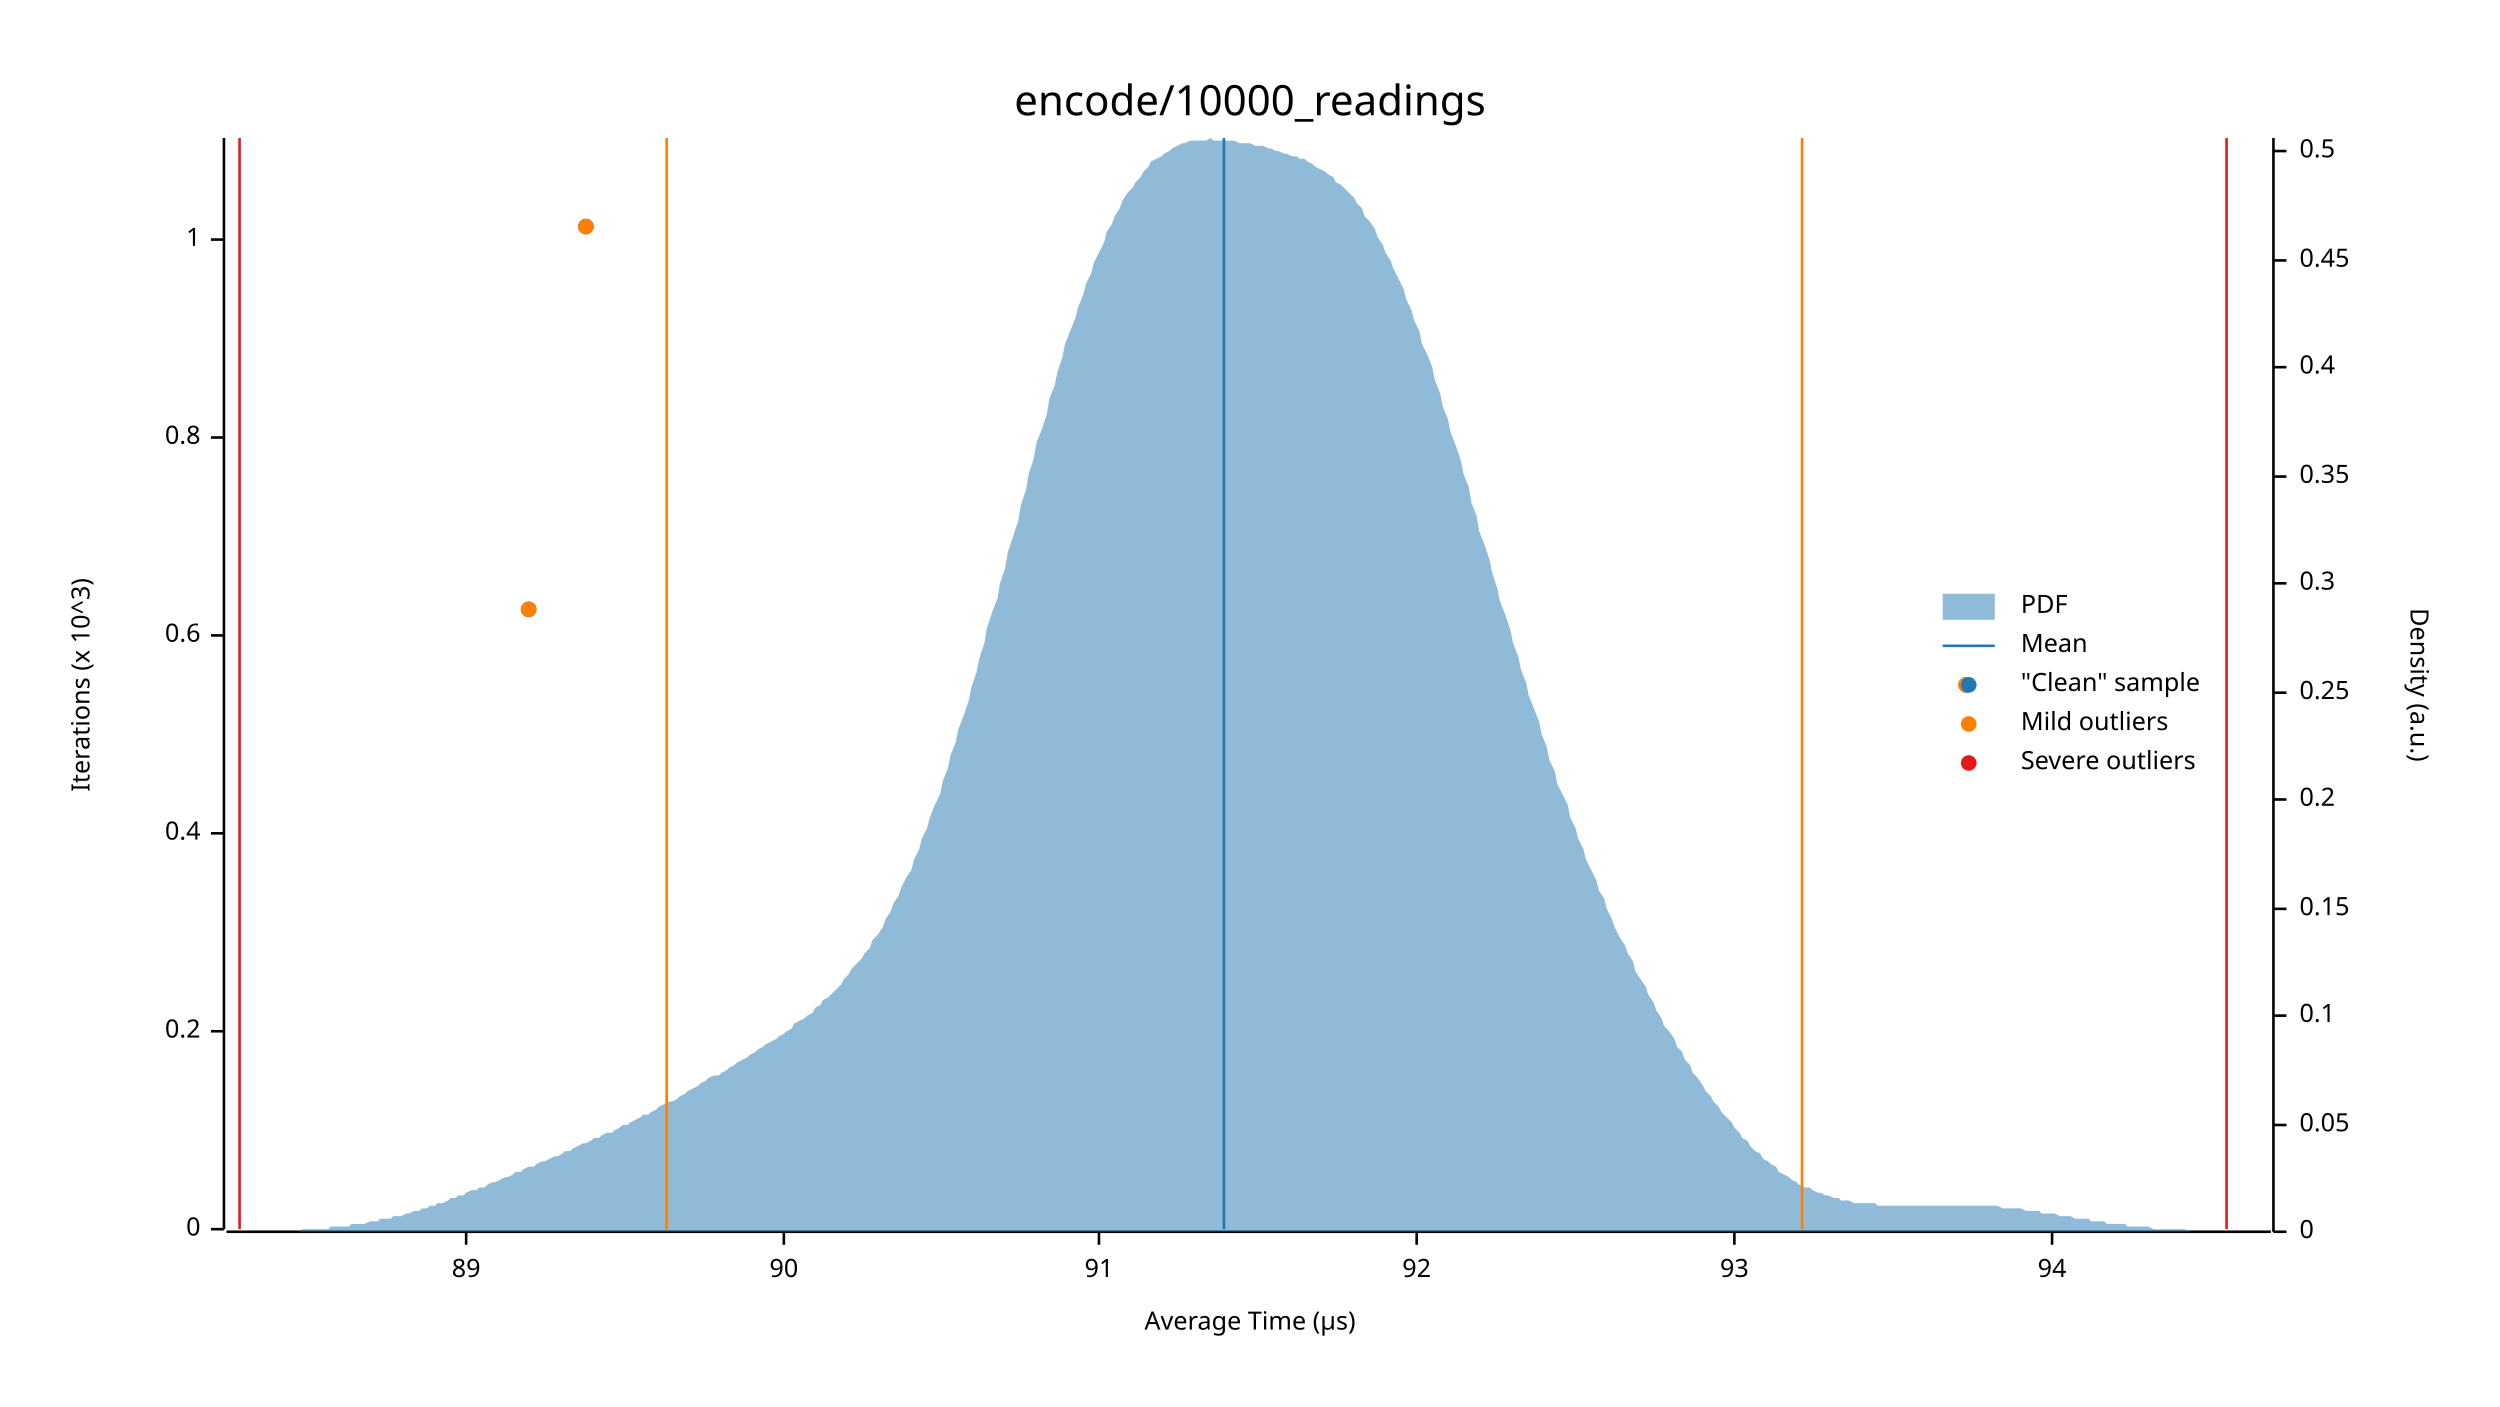
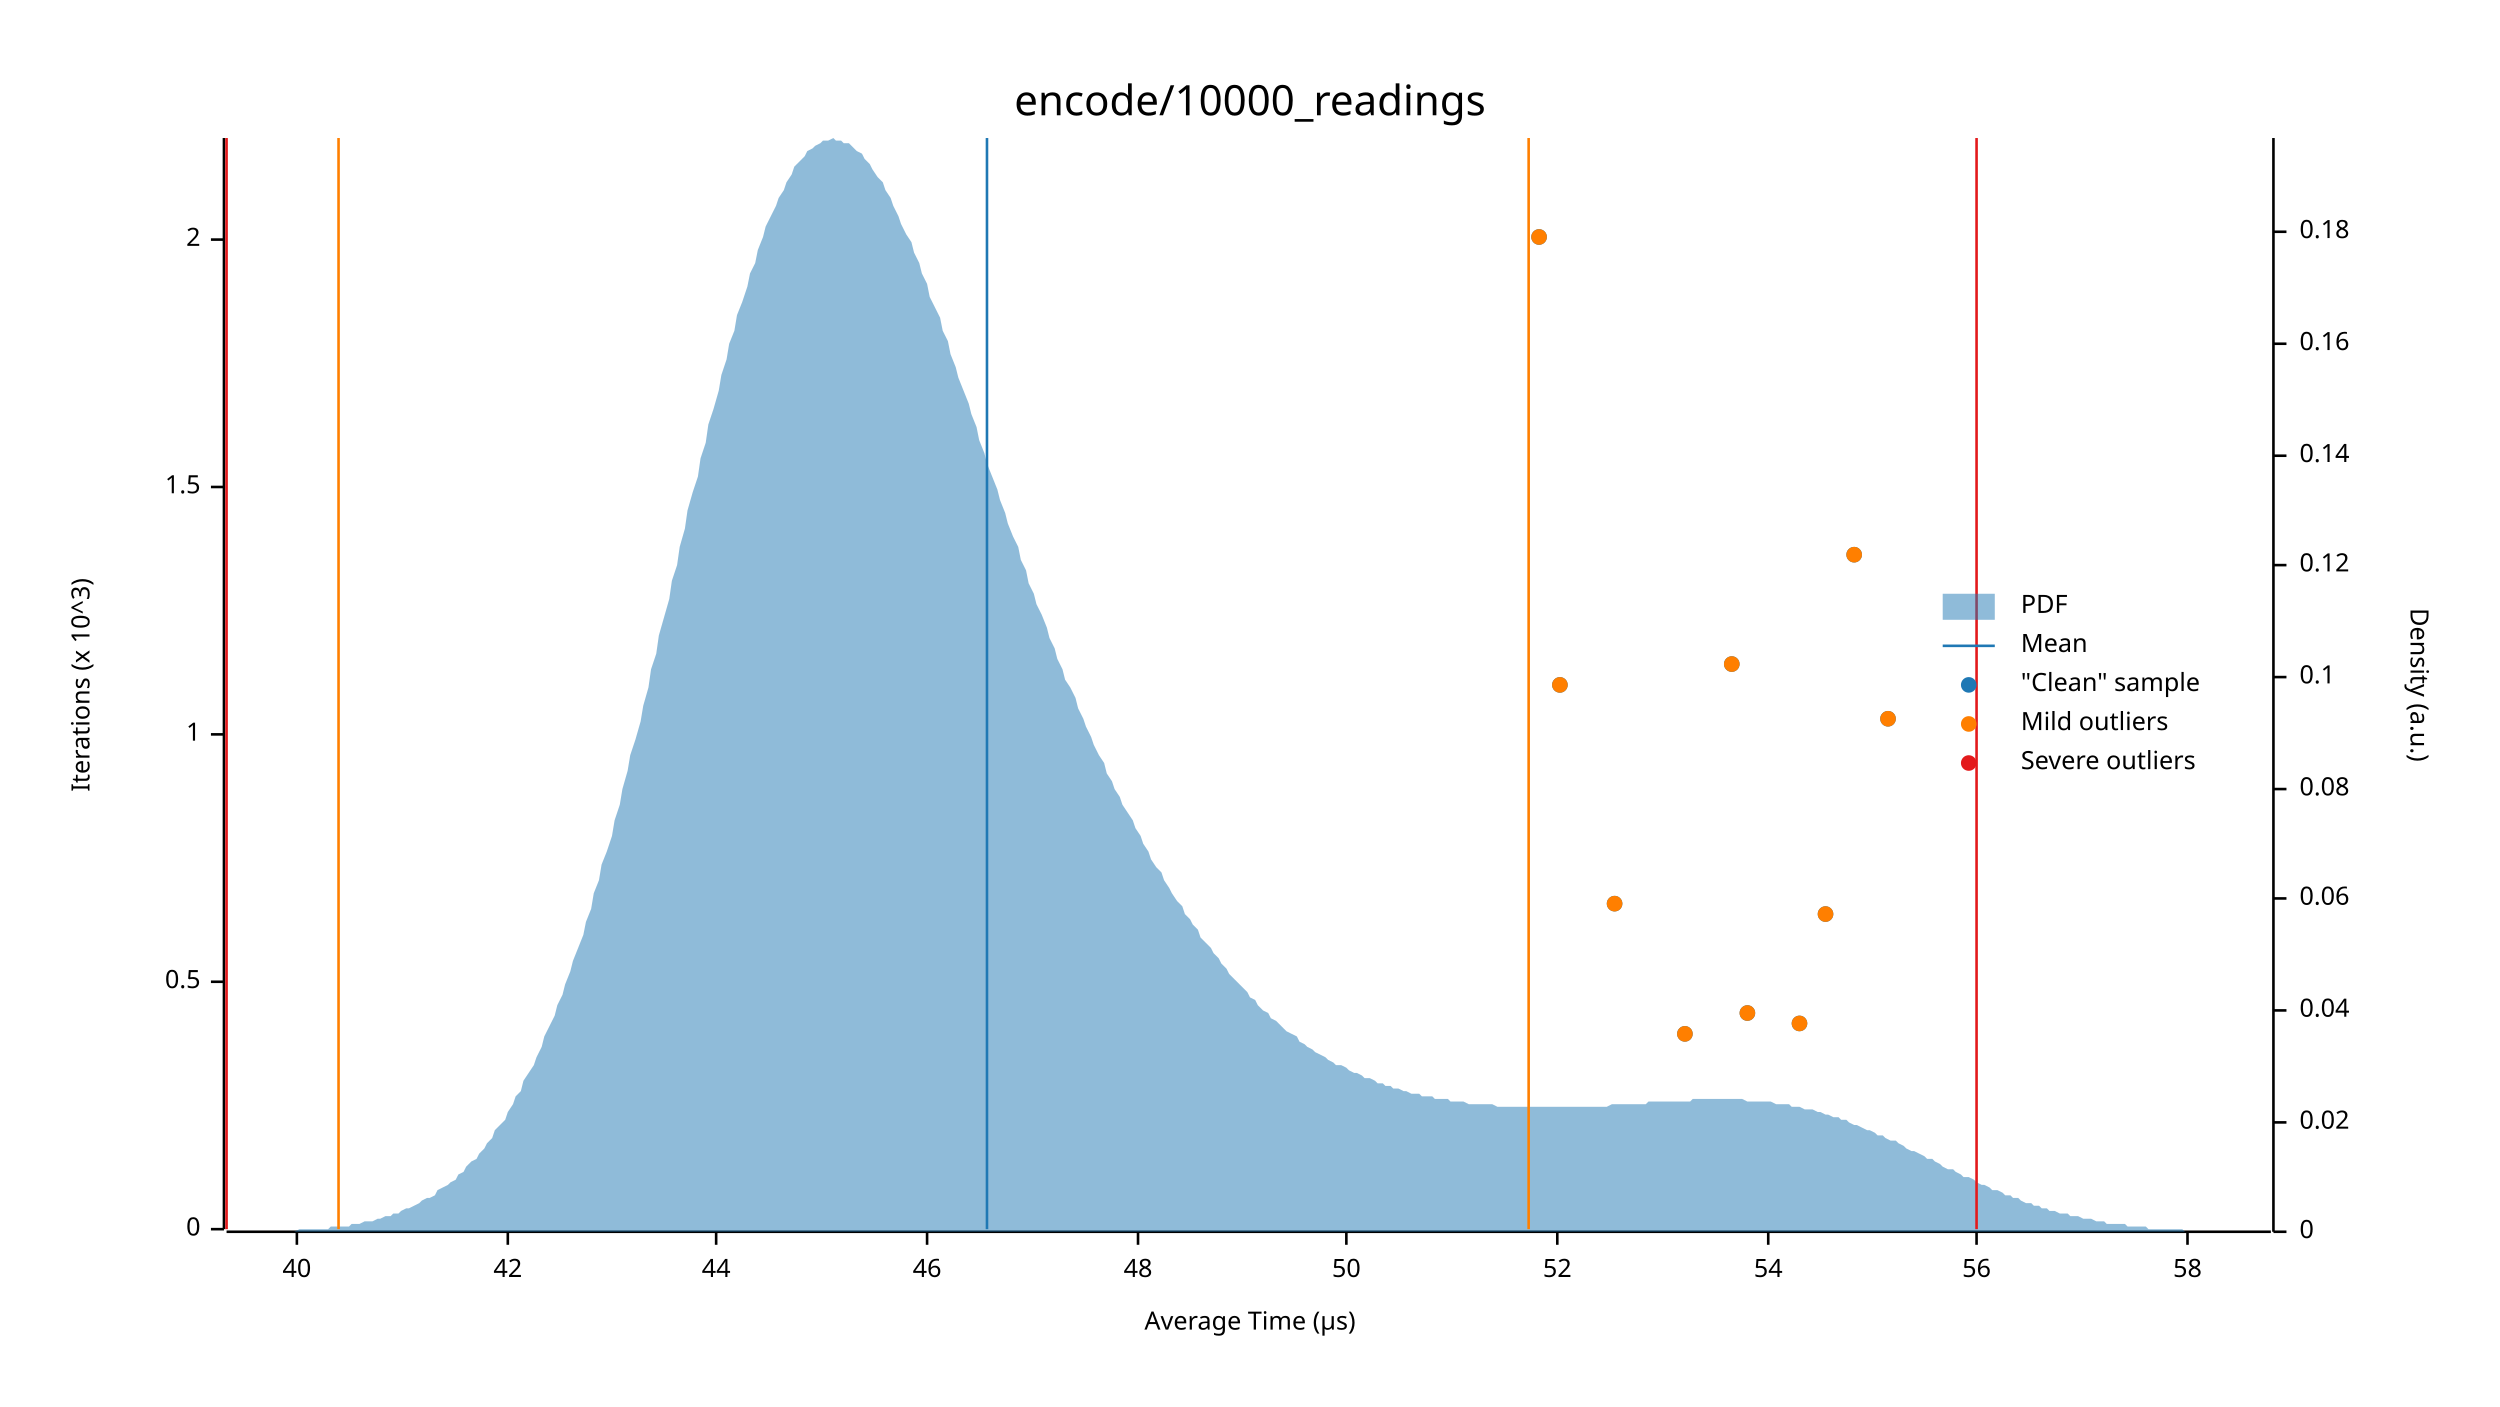
<svg xmlns="http://www.w3.org/2000/svg" width="960" height="540" viewBox="0 0 960 540">
  <text x="480" y="32" dy="0.76em" text-anchor="middle" font-family="sans-serif" font-size="16.129" opacity="1" fill="#000000">
encode/10000_readings
</text>
  <text x="27" y="263" dy="0.76em" text-anchor="middle" font-family="sans-serif" font-size="9.677" opacity="1" fill="#000000" transform="rotate(270, 27, 263)">
Iterations (x 10^3)
</text>
  <text x="480" y="513" dy="-0.5ex" text-anchor="middle" font-family="sans-serif" font-size="9.677" opacity="1" fill="#000000">
Average Time (µs)
</text>
  <polyline fill="none" opacity="1" stroke="#000000" stroke-width="1" points="86,53 86,472 " />
  <text x="77" y="472" dy="0.5ex" text-anchor="end" font-family="sans-serif" font-size="9.677" opacity="1" fill="#000000">
0
</text>
  <polyline fill="none" opacity="1" stroke="#000000" stroke-width="1" points="81,472 86,472 " />
-   <text x="77" y="396" dy="0.5ex" text-anchor="end" font-family="sans-serif" font-size="9.677" opacity="1" fill="#000000">
- 0.2
+   <text x="77" y="377" dy="0.5ex" text-anchor="end" font-family="sans-serif" font-size="9.677" opacity="1" fill="#000000">
+ 0.5
</text>
-   <polyline fill="none" opacity="1" stroke="#000000" stroke-width="1" points="81,396 86,396 " />
-   <text x="77" y="320" dy="0.5ex" text-anchor="end" font-family="sans-serif" font-size="9.677" opacity="1" fill="#000000">
- 0.4
+   <polyline fill="none" opacity="1" stroke="#000000" stroke-width="1" points="81,377 86,377 " />
+   <text x="77" y="282" dy="0.5ex" text-anchor="end" font-family="sans-serif" font-size="9.677" opacity="1" fill="#000000">
+ 1
</text>
-   <polyline fill="none" opacity="1" stroke="#000000" stroke-width="1" points="81,320 86,320 " />
-   <text x="77" y="244" dy="0.5ex" text-anchor="end" font-family="sans-serif" font-size="9.677" opacity="1" fill="#000000">
- 0.6
+   <polyline fill="none" opacity="1" stroke="#000000" stroke-width="1" points="81,282 86,282 " />
+   <text x="77" y="187" dy="0.5ex" text-anchor="end" font-family="sans-serif" font-size="9.677" opacity="1" fill="#000000">
+ 1.5
</text>
-   <polyline fill="none" opacity="1" stroke="#000000" stroke-width="1" points="81,244 86,244 " />
-   <text x="77" y="168" dy="0.5ex" text-anchor="end" font-family="sans-serif" font-size="9.677" opacity="1" fill="#000000">
- 0.8
- </text>
-   <polyline fill="none" opacity="1" stroke="#000000" stroke-width="1" points="81,168 86,168 " />
+   <polyline fill="none" opacity="1" stroke="#000000" stroke-width="1" points="81,187 86,187 " />
  <text x="77" y="92" dy="0.5ex" text-anchor="end" font-family="sans-serif" font-size="9.677" opacity="1" fill="#000000">
- 1
+ 2
</text>
  <polyline fill="none" opacity="1" stroke="#000000" stroke-width="1" points="81,92 86,92 " />
  <polyline fill="none" opacity="1" stroke="#000000" stroke-width="1" points="87,473 872,473 " />
-   <text x="179" y="483" dy="0.76em" text-anchor="middle" font-family="sans-serif" font-size="9.677" opacity="1" fill="#000000">
- 89
+   <text x="114" y="483" dy="0.76em" text-anchor="middle" font-family="sans-serif" font-size="9.677" opacity="1" fill="#000000">
+ 40
</text>
-   <polyline fill="none" opacity="1" stroke="#000000" stroke-width="1" points="179,473 179,478 " />
-   <text x="301" y="483" dy="0.76em" text-anchor="middle" font-family="sans-serif" font-size="9.677" opacity="1" fill="#000000">
- 90
+   <polyline fill="none" opacity="1" stroke="#000000" stroke-width="1" points="114,473 114,478 " />
+   <text x="195" y="483" dy="0.76em" text-anchor="middle" font-family="sans-serif" font-size="9.677" opacity="1" fill="#000000">
+ 42
</text>
-   <polyline fill="none" opacity="1" stroke="#000000" stroke-width="1" points="301,473 301,478 " />
-   <text x="422" y="483" dy="0.76em" text-anchor="middle" font-family="sans-serif" font-size="9.677" opacity="1" fill="#000000">
- 91
+   <polyline fill="none" opacity="1" stroke="#000000" stroke-width="1" points="195,473 195,478 " />
+   <text x="275" y="483" dy="0.76em" text-anchor="middle" font-family="sans-serif" font-size="9.677" opacity="1" fill="#000000">
+ 44
</text>
-   <polyline fill="none" opacity="1" stroke="#000000" stroke-width="1" points="422,473 422,478 " />
-   <text x="544" y="483" dy="0.76em" text-anchor="middle" font-family="sans-serif" font-size="9.677" opacity="1" fill="#000000">
- 92
+   <polyline fill="none" opacity="1" stroke="#000000" stroke-width="1" points="275,473 275,478 " />
+   <text x="356" y="483" dy="0.76em" text-anchor="middle" font-family="sans-serif" font-size="9.677" opacity="1" fill="#000000">
+ 46
</text>
-   <polyline fill="none" opacity="1" stroke="#000000" stroke-width="1" points="544,473 544,478 " />
-   <text x="666" y="483" dy="0.76em" text-anchor="middle" font-family="sans-serif" font-size="9.677" opacity="1" fill="#000000">
- 93
+   <polyline fill="none" opacity="1" stroke="#000000" stroke-width="1" points="356,473 356,478 " />
+   <text x="437" y="483" dy="0.76em" text-anchor="middle" font-family="sans-serif" font-size="9.677" opacity="1" fill="#000000">
+ 48
</text>
-   <polyline fill="none" opacity="1" stroke="#000000" stroke-width="1" points="666,473 666,478 " />
-   <text x="788" y="483" dy="0.76em" text-anchor="middle" font-family="sans-serif" font-size="9.677" opacity="1" fill="#000000">
- 94
+   <polyline fill="none" opacity="1" stroke="#000000" stroke-width="1" points="437,473 437,478 " />
+   <text x="517" y="483" dy="0.76em" text-anchor="middle" font-family="sans-serif" font-size="9.677" opacity="1" fill="#000000">
+ 50
</text>
-   <polyline fill="none" opacity="1" stroke="#000000" stroke-width="1" points="788,473 788,478 " />
+   <polyline fill="none" opacity="1" stroke="#000000" stroke-width="1" points="517,473 517,478 " />
+   <text x="598" y="483" dy="0.76em" text-anchor="middle" font-family="sans-serif" font-size="9.677" opacity="1" fill="#000000">
+ 52
+ </text>
+   <polyline fill="none" opacity="1" stroke="#000000" stroke-width="1" points="598,473 598,478 " />
+   <text x="679" y="483" dy="0.76em" text-anchor="middle" font-family="sans-serif" font-size="9.677" opacity="1" fill="#000000">
+ 54
+ </text>
+   <polyline fill="none" opacity="1" stroke="#000000" stroke-width="1" points="679,473 679,478 " />
+   <text x="759" y="483" dy="0.76em" text-anchor="middle" font-family="sans-serif" font-size="9.677" opacity="1" fill="#000000">
+ 56
+ </text>
+   <polyline fill="none" opacity="1" stroke="#000000" stroke-width="1" points="759,473 759,478 " />
+   <text x="840" y="483" dy="0.76em" text-anchor="middle" font-family="sans-serif" font-size="9.677" opacity="1" fill="#000000">
+ 58
+ </text>
+   <polyline fill="none" opacity="1" stroke="#000000" stroke-width="1" points="840,473 840,478 " />
  <text x="933" y="263" dy="0.76em" text-anchor="middle" font-family="sans-serif" font-size="9.677" opacity="1" fill="#000000" transform="rotate(90, 933, 263)">
Density (a.u.)
</text>
  <polyline fill="none" opacity="1" stroke="#000000" stroke-width="1" points="873,53 873,473 " />
  <text x="883" y="473" dy="0.5ex" text-anchor="start" font-family="sans-serif" font-size="9.677" opacity="1" fill="#000000">
0
</text>
  <polyline fill="none" opacity="1" stroke="#000000" stroke-width="1" points="873,473 878,473 " />
-   <text x="883" y="432" dy="0.5ex" text-anchor="start" font-family="sans-serif" font-size="9.677" opacity="1" fill="#000000">
- 0.05
+   <text x="883" y="431" dy="0.5ex" text-anchor="start" font-family="sans-serif" font-size="9.677" opacity="1" fill="#000000">
+ 0.02
</text>
-   <polyline fill="none" opacity="1" stroke="#000000" stroke-width="1" points="873,432 878,432 " />
-   <text x="883" y="390" dy="0.5ex" text-anchor="start" font-family="sans-serif" font-size="9.677" opacity="1" fill="#000000">
+   <polyline fill="none" opacity="1" stroke="#000000" stroke-width="1" points="873,431 878,431 " />
+   <text x="883" y="388" dy="0.5ex" text-anchor="start" font-family="sans-serif" font-size="9.677" opacity="1" fill="#000000">
+ 0.04
+ </text>
+   <polyline fill="none" opacity="1" stroke="#000000" stroke-width="1" points="873,388 878,388 " />
+   <text x="883" y="345" dy="0.5ex" text-anchor="start" font-family="sans-serif" font-size="9.677" opacity="1" fill="#000000">
+ 0.06
+ </text>
+   <polyline fill="none" opacity="1" stroke="#000000" stroke-width="1" points="873,345 878,345 " />
+   <text x="883" y="303" dy="0.5ex" text-anchor="start" font-family="sans-serif" font-size="9.677" opacity="1" fill="#000000">
+ 0.08
+ </text>
+   <polyline fill="none" opacity="1" stroke="#000000" stroke-width="1" points="873,303 878,303 " />
+   <text x="883" y="260" dy="0.5ex" text-anchor="start" font-family="sans-serif" font-size="9.677" opacity="1" fill="#000000">
0.1
</text>
-   <polyline fill="none" opacity="1" stroke="#000000" stroke-width="1" points="873,390 878,390 " />
-   <text x="883" y="349" dy="0.5ex" text-anchor="start" font-family="sans-serif" font-size="9.677" opacity="1" fill="#000000">
- 0.15
+   <polyline fill="none" opacity="1" stroke="#000000" stroke-width="1" points="873,260 878,260 " />
+   <text x="883" y="217" dy="0.5ex" text-anchor="start" font-family="sans-serif" font-size="9.677" opacity="1" fill="#000000">
+ 0.12
</text>
-   <polyline fill="none" opacity="1" stroke="#000000" stroke-width="1" points="873,349 878,349 " />
-   <text x="883" y="307" dy="0.5ex" text-anchor="start" font-family="sans-serif" font-size="9.677" opacity="1" fill="#000000">
- 0.2
+   <polyline fill="none" opacity="1" stroke="#000000" stroke-width="1" points="873,217 878,217 " />
+   <text x="883" y="175" dy="0.5ex" text-anchor="start" font-family="sans-serif" font-size="9.677" opacity="1" fill="#000000">
+ 0.14
</text>
-   <polyline fill="none" opacity="1" stroke="#000000" stroke-width="1" points="873,307 878,307 " />
-   <text x="883" y="266" dy="0.5ex" text-anchor="start" font-family="sans-serif" font-size="9.677" opacity="1" fill="#000000">
- 0.25
+   <polyline fill="none" opacity="1" stroke="#000000" stroke-width="1" points="873,175 878,175 " />
+   <text x="883" y="132" dy="0.5ex" text-anchor="start" font-family="sans-serif" font-size="9.677" opacity="1" fill="#000000">
+ 0.16
</text>
-   <polyline fill="none" opacity="1" stroke="#000000" stroke-width="1" points="873,266 878,266 " />
-   <text x="883" y="224" dy="0.5ex" text-anchor="start" font-family="sans-serif" font-size="9.677" opacity="1" fill="#000000">
- 0.3
+   <polyline fill="none" opacity="1" stroke="#000000" stroke-width="1" points="873,132 878,132 " />
+   <text x="883" y="89" dy="0.5ex" text-anchor="start" font-family="sans-serif" font-size="9.677" opacity="1" fill="#000000">
+ 0.18
</text>
-   <polyline fill="none" opacity="1" stroke="#000000" stroke-width="1" points="873,224 878,224 " />
-   <text x="883" y="183" dy="0.5ex" text-anchor="start" font-family="sans-serif" font-size="9.677" opacity="1" fill="#000000">
- 0.35
- </text>
-   <polyline fill="none" opacity="1" stroke="#000000" stroke-width="1" points="873,183 878,183 " />
-   <text x="883" y="141" dy="0.5ex" text-anchor="start" font-family="sans-serif" font-size="9.677" opacity="1" fill="#000000">
- 0.4
- </text>
-   <polyline fill="none" opacity="1" stroke="#000000" stroke-width="1" points="873,141 878,141 " />
-   <text x="883" y="100" dy="0.5ex" text-anchor="start" font-family="sans-serif" font-size="9.677" opacity="1" fill="#000000">
- 0.45
- </text>
-   <polyline fill="none" opacity="1" stroke="#000000" stroke-width="1" points="873,100 878,100 " />
-   <text x="883" y="58" dy="0.5ex" text-anchor="start" font-family="sans-serif" font-size="9.677" opacity="1" fill="#000000">
- 0.5
- </text>
-   <polyline fill="none" opacity="1" stroke="#000000" stroke-width="1" points="873,58 878,58 " />
-   <polygon opacity="0.5" fill="#1F78B4" points="87,473 88,473 90,473 91,473 93,473 94,473 96,473 98,473 99,473 101,473 102,473 104,473 105,473 107,473 109,473 110,473 112,473 113,473 115,473 116,472 118,472 120,472 121,472 123,472 124,472 126,472 127,471 129,471 131,471 132,471 134,471 135,470 137,470 138,470 140,470 142,469 143,469 145,469 146,468 148,468 150,468 151,467 153,467 154,467 156,466 157,466 159,465 161,465 162,464 164,464 165,463 167,463 168,462 170,462 172,461 173,460 175,460 176,459 178,459 179,458 181,457 183,457 184,456 186,456 187,455 189,454 190,454 192,453 194,452 195,452 197,451 198,450 200,450 201,449 203,448 205,448 206,447 208,446 209,446 211,445 213,444 214,444 216,443 217,442 219,442 220,441 222,440 224,439 225,439 227,438 228,437 230,437 231,436 233,435 235,435 236,434 238,433 239,432 241,432 242,431 244,430 246,429 247,428 249,428 250,427 252,426 253,425 255,424 257,423 258,423 260,422 261,421 263,420 264,419 266,418 268,417 269,416 271,415 272,414 274,413 276,413 277,412 279,411 280,410 282,409 283,408 285,407 287,406 288,405 290,404 291,403 293,402 294,401 296,400 298,399 299,398 301,397 302,396 304,395 305,393 307,392 309,391 310,390 312,389 313,387 315,386 316,384 318,383 320,381 321,380 323,378 324,376 326,374 327,372 329,370 331,368 332,366 334,364 335,361 337,359 339,356 340,353 342,350 343,347 345,344 346,341 348,337 350,334 351,330 353,326 354,322 356,318 357,314 359,309 361,305 362,300 364,295 365,290 367,285 368,280 370,275 372,269 373,264 375,258 376,253 378,247 379,241 381,235 383,230 384,224 386,218 387,212 389,206 391,200 392,194 394,188 395,182 397,176 398,170 400,165 402,159 403,153 405,148 406,143 408,137 409,132 411,127 413,122 414,118 416,113 417,109 419,105 420,101 422,97 424,93 425,89 427,86 428,83 430,80 431,77 433,74 435,72 436,70 438,68 439,66 441,64 442,62 444,61 446,60 447,59 449,58 450,57 452,56 454,55 455,55 457,54 458,54 460,54 461,54 463,54 465,53 466,54 468,54 469,54 471,54 472,54 474,54 476,55 477,55 479,55 480,55 482,56 483,56 485,56 487,57 488,57 490,58 491,58 493,59 494,59 496,60 498,60 499,61 501,61 502,62 504,63 505,64 507,65 509,66 510,67 512,68 513,70 515,71 517,73 518,74 520,76 521,78 523,80 524,83 526,85 528,88 529,91 531,94 532,97 534,100 535,103 537,107 539,111 540,115 542,119 543,123 545,127 546,132 548,136 550,141 551,146 553,151 554,156 556,161 557,166 559,171 561,177 562,182 564,187 565,193 567,198 568,204 570,209 572,215 573,220 575,226 576,231 578,236 580,242 581,247 583,252 584,257 586,262 587,267 589,272 591,277 592,282 594,287 595,292 597,296 598,301 600,305 602,309 603,314 605,318 606,322 608,326 609,330 611,334 613,338 614,342 616,345 617,349 619,353 620,356 622,360 624,363 625,366 627,369 628,373 630,376 632,379 633,382 635,385 636,388 638,391 639,394 641,396 643,399 644,402 646,404 647,407 649,409 650,412 652,414 654,417 655,419 657,421 658,423 660,425 661,427 663,429 665,431 666,433 668,435 669,437 671,438 672,440 674,442 676,443 677,445 679,446 680,447 682,448 683,450 685,451 687,452 688,453 690,454 691,455 693,456 695,456 696,457 698,458 699,458 701,459 702,459 704,460 706,460 707,461 709,461 710,461 712,462 713,462 715,462 717,462 718,462 720,462 721,463 723,463 724,463 726,463 728,463 729,463 731,463 732,463 734,463 735,463 737,463 739,463 740,463 742,463 743,463 745,463 746,463 748,463 750,463 751,463 753,463 754,463 756,463 758,463 759,463 761,463 762,463 764,463 765,463 767,463 769,464 770,464 772,464 773,464 775,464 776,464 778,465 780,465 781,465 783,465 784,466 786,466 787,466 789,466 791,467 792,467 794,467 795,467 797,468 798,468 800,468 802,468 803,469 805,469 806,469 808,469 809,470 811,470 813,470 814,470 816,470 817,471 819,471 821,471 822,471 824,471 825,471 827,472 828,472 830,472 832,472 833,472 835,472 836,472 838,472 839,472 841,473 843,473 844,473 846,473 847,473 849,473 850,473 852,473 854,473 855,473 857,473 858,473 860,473 861,473 863,473 865,473 866,473 868,473 869,473 871,473 873,473 873,473 87,473 " />
-   <polyline fill="none" opacity="1" stroke="#1F78B4" stroke-width="1" points="470,472 470,53 " />
-   <polyline fill="none" opacity="1" stroke="#FF7F00" stroke-width="1" points="256,472 256,53 " />
-   <polyline fill="none" opacity="1" stroke="#FF7F00" stroke-width="1" points="692,472 692,53 " />
-   <polyline fill="none" opacity="1" stroke="#E31A1C" stroke-width="1" points="92,472 92,53 " />
-   <polyline fill="none" opacity="1" stroke="#E31A1C" stroke-width="1" points="855,472 855,53 " />
-   <circle cx="755" cy="263" r="3" opacity="1" fill="#1F78B4" stroke="none" stroke-width="1" />
-   <circle cx="203" cy="234" r="3" opacity="1" fill="#1F78B4" stroke="none" stroke-width="1" />
-   <circle cx="225" cy="87" r="3" opacity="1" fill="#1F78B4" stroke="none" stroke-width="1" />
-   <circle cx="755" cy="263" r="3" opacity="1" fill="#FF7F00" stroke="none" stroke-width="1" />
-   <circle cx="203" cy="234" r="3" opacity="1" fill="#FF7F00" stroke="none" stroke-width="1" />
-   <circle cx="225" cy="87" r="3" opacity="1" fill="#FF7F00" stroke="none" stroke-width="1" />
+   <polyline fill="none" opacity="1" stroke="#000000" stroke-width="1" points="873,89 878,89 " />
+   <polygon opacity="0.5" fill="#1F78B4" points="87,473 88,473 90,473 91,473 93,473 94,473 96,473 98,473 99,473 101,473 102,473 104,473 105,473 107,473 109,473 110,473 112,473 113,473 115,472 116,472 118,472 120,472 121,472 123,472 124,472 126,472 127,471 129,471 131,471 132,471 134,471 135,470 137,470 138,470 140,469 142,469 143,469 145,468 146,468 148,467 150,467 151,466 153,466 154,465 156,464 157,464 159,463 161,462 162,461 164,460 165,460 167,459 168,457 170,456 172,455 173,454 175,453 176,451 178,450 179,448 181,446 183,445 184,443 186,441 187,439 189,437 190,434 192,432 194,430 195,427 197,424 198,421 200,419 201,415 203,412 205,409 206,406 208,402 209,398 211,394 213,390 214,386 216,382 217,378 219,373 220,369 222,364 224,359 225,354 227,349 228,343 230,338 231,332 233,327 235,321 236,315 238,309 239,303 241,296 242,290 244,284 246,277 247,271 249,264 250,257 252,251 253,244 255,237 257,230 258,223 260,217 261,210 263,203 264,196 266,189 268,183 269,176 271,170 272,163 274,157 276,150 277,144 279,138 280,132 282,127 283,121 285,116 287,110 288,105 290,101 291,96 293,91 294,87 296,83 298,79 299,76 301,73 302,70 304,67 305,64 307,62 309,60 310,58 312,57 313,56 315,55 316,54 318,54 320,53 321,54 323,54 324,55 326,55 327,56 329,58 331,59 332,61 334,63 335,65 337,68 339,70 340,73 342,76 343,79 345,83 346,86 348,90 350,93 351,97 353,101 354,105 356,109 357,114 359,118 361,122 362,127 364,131 365,136 367,141 368,145 370,150 372,155 373,159 375,164 376,169 378,174 379,178 381,183 383,188 384,192 386,197 387,201 389,206 391,210 392,215 394,219 395,224 397,228 398,232 400,236 402,241 403,245 405,249 406,253 408,257 409,261 411,264 413,268 414,272 416,276 417,279 419,283 420,286 422,290 424,293 425,297 427,300 428,303 430,306 431,309 433,312 435,315 436,318 438,321 439,324 441,327 442,330 444,333 446,335 447,338 449,341 450,343 452,346 454,348 455,351 457,353 458,355 460,357 461,360 463,362 465,364 466,366 468,368 469,370 471,372 472,374 474,376 476,378 477,379 479,381 480,383 482,384 483,386 485,388 487,389 488,391 490,392 491,393 493,395 494,396 496,397 498,398 499,400 501,401 502,402 504,403 505,404 507,405 509,406 510,407 512,408 513,409 515,409 517,410 518,411 520,412 521,412 523,413 524,414 526,414 528,415 529,416 531,416 532,417 534,417 535,418 537,418 539,419 540,419 542,420 543,420 545,420 546,421 548,421 550,421 551,422 553,422 554,422 556,422 557,423 559,423 561,423 562,423 564,424 565,424 567,424 568,424 570,424 572,424 573,424 575,425 576,425 578,425 580,425 581,425 583,425 584,425 586,425 587,425 589,425 591,425 592,425 594,425 595,425 597,425 598,425 600,425 602,425 603,425 605,425 606,425 608,425 609,425 611,425 613,425 614,425 616,425 617,425 619,424 620,424 622,424 624,424 625,424 627,424 628,424 630,424 632,424 633,423 635,423 636,423 638,423 639,423 641,423 643,423 644,423 646,423 647,423 649,423 650,422 652,422 654,422 655,422 657,422 658,422 660,422 661,422 663,422 665,422 666,422 668,422 669,422 671,423 672,423 674,423 676,423 677,423 679,423 680,423 682,424 683,424 685,424 687,424 688,425 690,425 691,425 693,426 695,426 696,426 698,427 699,427 701,428 702,428 704,429 706,429 707,430 709,430 710,431 712,432 713,432 715,433 717,434 718,434 720,435 721,436 723,436 724,437 726,438 728,438 729,439 731,440 732,441 734,442 735,442 737,443 739,444 740,445 742,445 743,446 745,447 746,448 748,449 750,449 751,450 753,451 754,452 756,452 758,453 759,454 761,455 762,455 764,456 765,457 767,457 769,458 770,459 772,459 773,460 775,460 776,461 778,462 780,462 781,463 783,463 784,464 786,464 787,465 789,465 791,466 792,466 794,466 795,467 797,467 798,467 800,468 802,468 803,468 805,469 806,469 808,469 809,470 811,470 813,470 814,470 816,470 817,471 819,471 821,471 822,471 824,471 825,472 827,472 828,472 830,472 832,472 833,472 835,472 836,472 838,472 839,473 841,473 843,473 844,473 846,473 847,473 849,473 850,473 852,473 854,473 855,473 857,473 858,473 860,473 861,473 863,473 865,473 866,473 868,473 869,473 871,473 873,473 873,473 87,473 " />
+   <polyline fill="none" opacity="1" stroke="#1F78B4" stroke-width="1" points="379,472 379,53 " />
+   <polyline fill="none" opacity="1" stroke="#FF7F00" stroke-width="1" points="130,472 130,53 " />
+   <polyline fill="none" opacity="1" stroke="#FF7F00" stroke-width="1" points="587,472 587,53 " />
+   <polyline fill="none" opacity="1" stroke="#E31A1C" stroke-width="1" points="87,472 87,53 " />
+   <polyline fill="none" opacity="1" stroke="#E31A1C" stroke-width="1" points="759,472 759,53 " />
+   <circle cx="647" cy="397" r="3" opacity="1" fill="#1F78B4" stroke="none" stroke-width="1" />
+   <circle cx="691" cy="393" r="3" opacity="1" fill="#1F78B4" stroke="none" stroke-width="1" />
+   <circle cx="671" cy="389" r="3" opacity="1" fill="#1F78B4" stroke="none" stroke-width="1" />
+   <circle cx="701" cy="351" r="3" opacity="1" fill="#1F78B4" stroke="none" stroke-width="1" />
+   <circle cx="620" cy="347" r="3" opacity="1" fill="#1F78B4" stroke="none" stroke-width="1" />
+   <circle cx="725" cy="276" r="3" opacity="1" fill="#1F78B4" stroke="none" stroke-width="1" />
+   <circle cx="599" cy="263" r="3" opacity="1" fill="#1F78B4" stroke="none" stroke-width="1" />
+   <circle cx="665" cy="255" r="3" opacity="1" fill="#1F78B4" stroke="none" stroke-width="1" />
+   <circle cx="712" cy="213" r="3" opacity="1" fill="#1F78B4" stroke="none" stroke-width="1" />
+   <circle cx="591" cy="91" r="3" opacity="1" fill="#1F78B4" stroke="none" stroke-width="1" />
+   <circle cx="647" cy="397" r="3" opacity="1" fill="#FF7F00" stroke="none" stroke-width="1" />
+   <circle cx="691" cy="393" r="3" opacity="1" fill="#FF7F00" stroke="none" stroke-width="1" />
+   <circle cx="671" cy="389" r="3" opacity="1" fill="#FF7F00" stroke="none" stroke-width="1" />
+   <circle cx="701" cy="351" r="3" opacity="1" fill="#FF7F00" stroke="none" stroke-width="1" />
+   <circle cx="620" cy="347" r="3" opacity="1" fill="#FF7F00" stroke="none" stroke-width="1" />
+   <circle cx="725" cy="276" r="3" opacity="1" fill="#FF7F00" stroke="none" stroke-width="1" />
+   <circle cx="599" cy="263" r="3" opacity="1" fill="#FF7F00" stroke="none" stroke-width="1" />
+   <circle cx="665" cy="255" r="3" opacity="1" fill="#FF7F00" stroke="none" stroke-width="1" />
+   <circle cx="712" cy="213" r="3" opacity="1" fill="#FF7F00" stroke="none" stroke-width="1" />
+   <circle cx="591" cy="91" r="3" opacity="1" fill="#FF7F00" stroke="none" stroke-width="1" />
  <text x="776" y="228" dy="0.76em" text-anchor="start" font-family="sans-serif" font-size="9.677" opacity="1" fill="#000000">
PDF
</text>
  <text x="776" y="243" dy="0.76em" text-anchor="start" font-family="sans-serif" font-size="9.677" opacity="1" fill="#000000">
Mean
</text>
  <text x="776" y="258" dy="0.76em" text-anchor="start" font-family="sans-serif" font-size="9.677" opacity="1" fill="#000000">
"Clean" sample
</text>
  <text x="776" y="273" dy="0.76em" text-anchor="start" font-family="sans-serif" font-size="9.677" opacity="1" fill="#000000">
Mild outliers
</text>
  <text x="776" y="288" dy="0.76em" text-anchor="start" font-family="sans-serif" font-size="9.677" opacity="1" fill="#000000">
Severe outliers
</text>
  <rect x="746" y="228" width="20" height="10" opacity="0.5" fill="#1F78B4" stroke="none" />
  <polyline fill="none" opacity="1" stroke="#1F78B4" stroke-width="1" points="746,248 766,248 " />
  <circle cx="756" cy="263" r="3" opacity="1" fill="#1F78B4" stroke="none" stroke-width="1" />
  <circle cx="756" cy="278" r="3" opacity="1" fill="#FF7F00" stroke="none" stroke-width="1" />
  <circle cx="756" cy="293" r="3" opacity="1" fill="#E31A1C" stroke="none" stroke-width="1" />
</svg>
